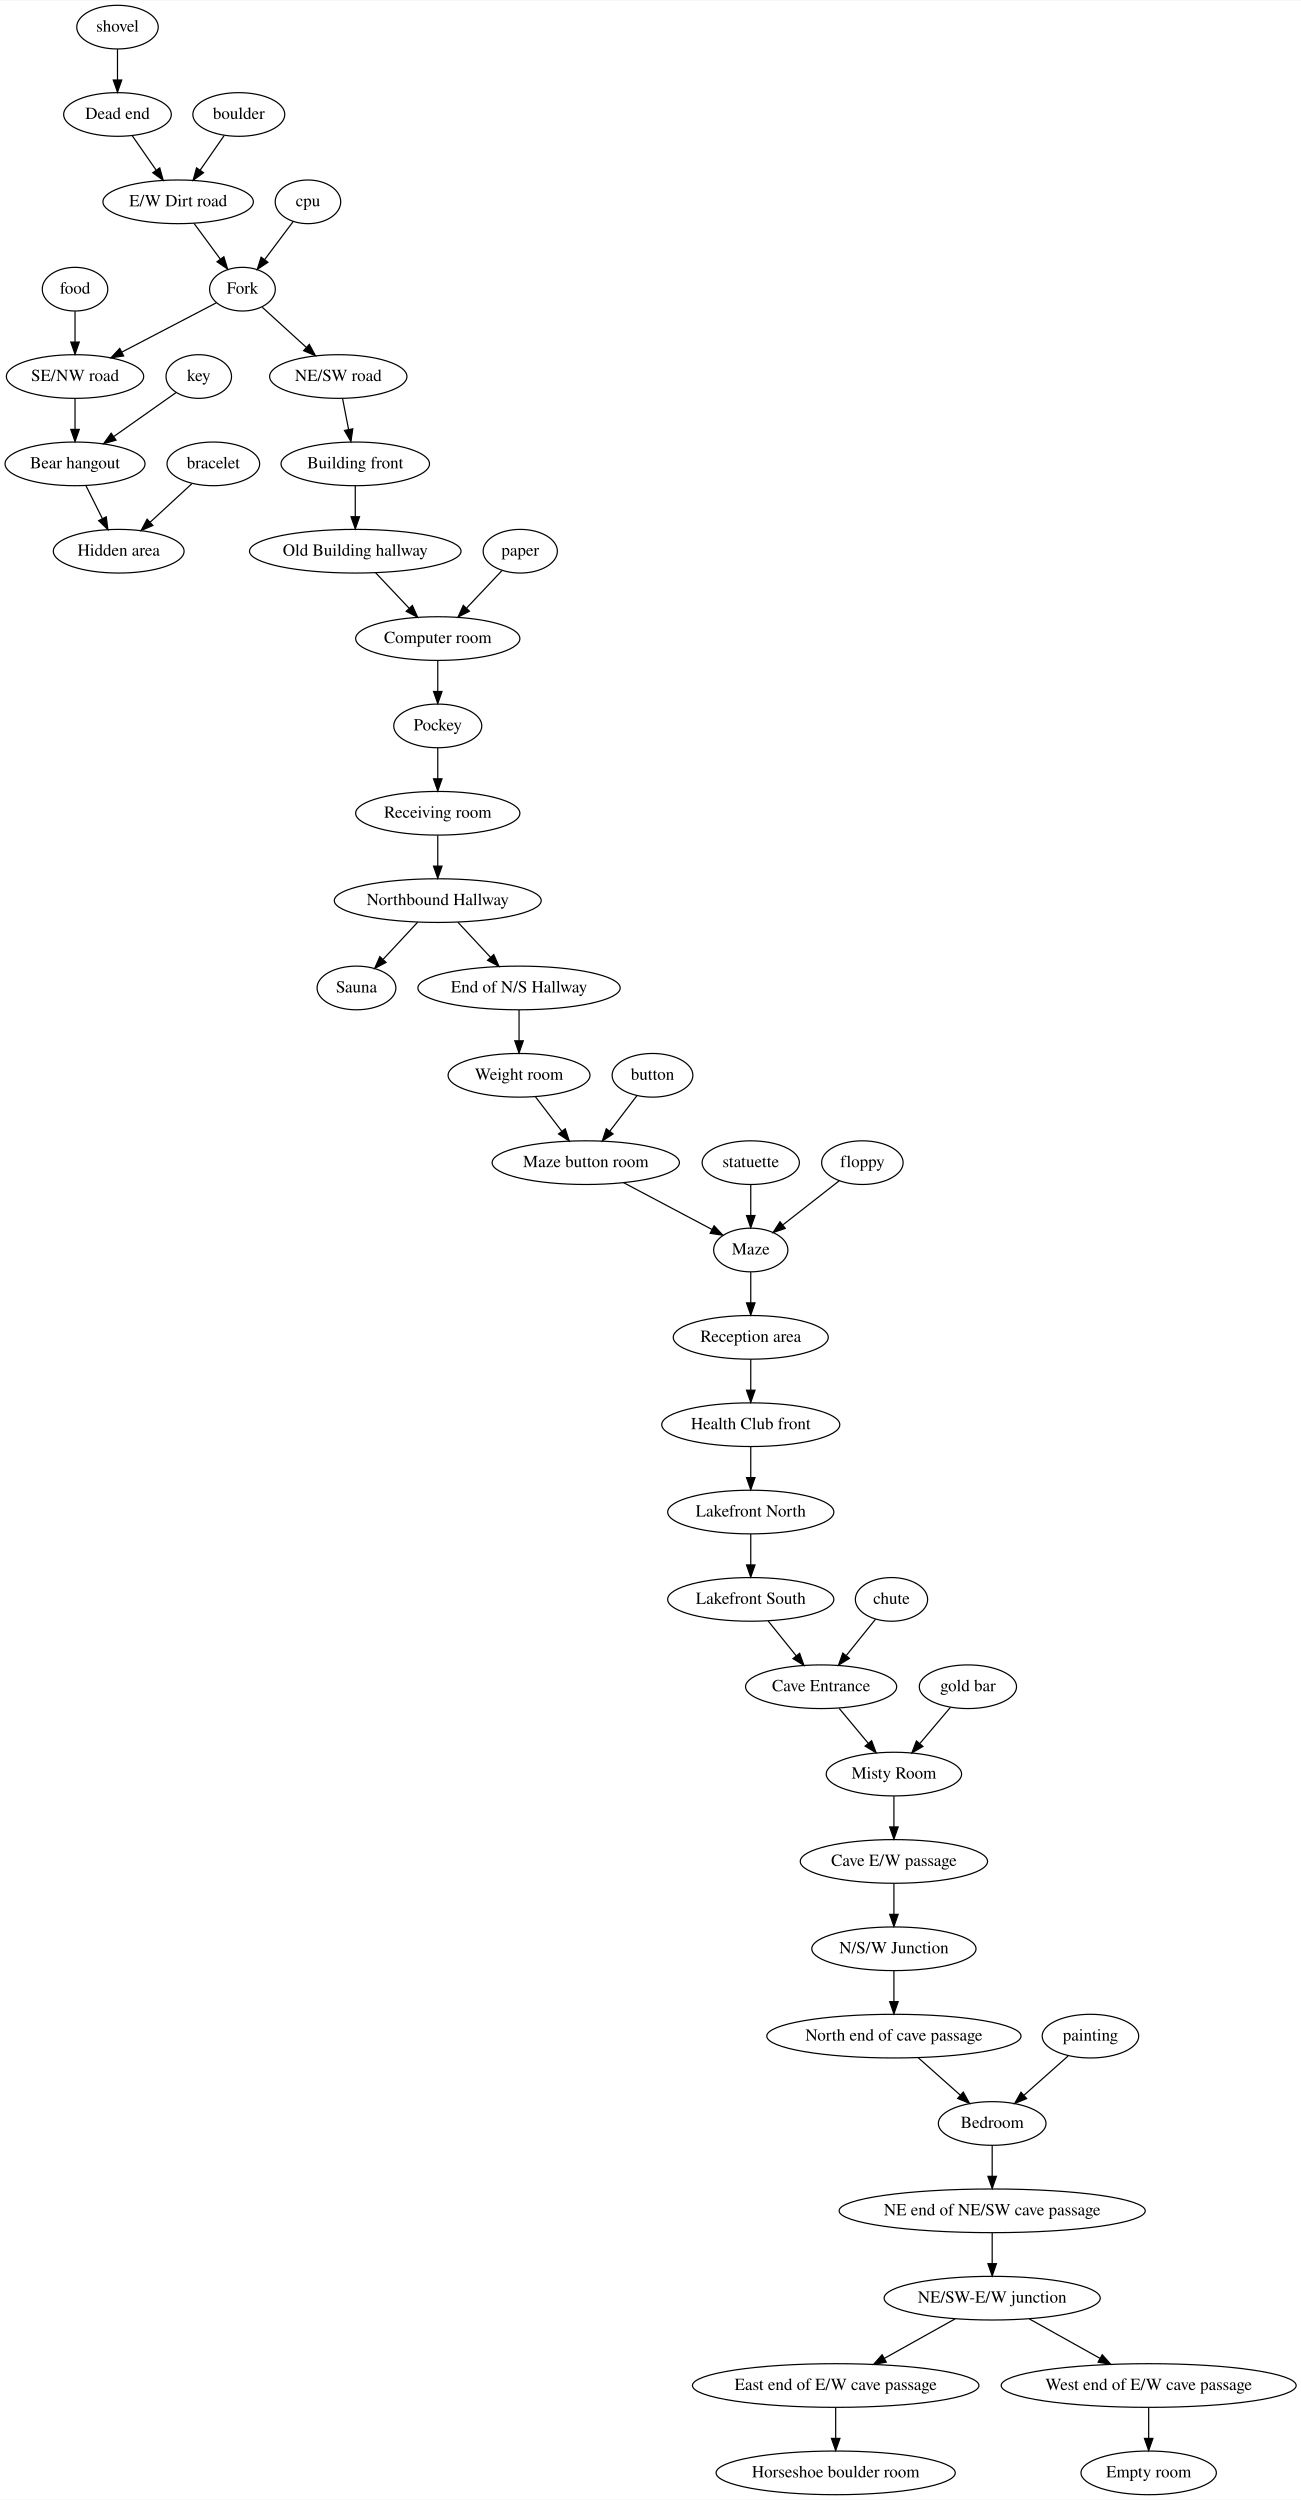
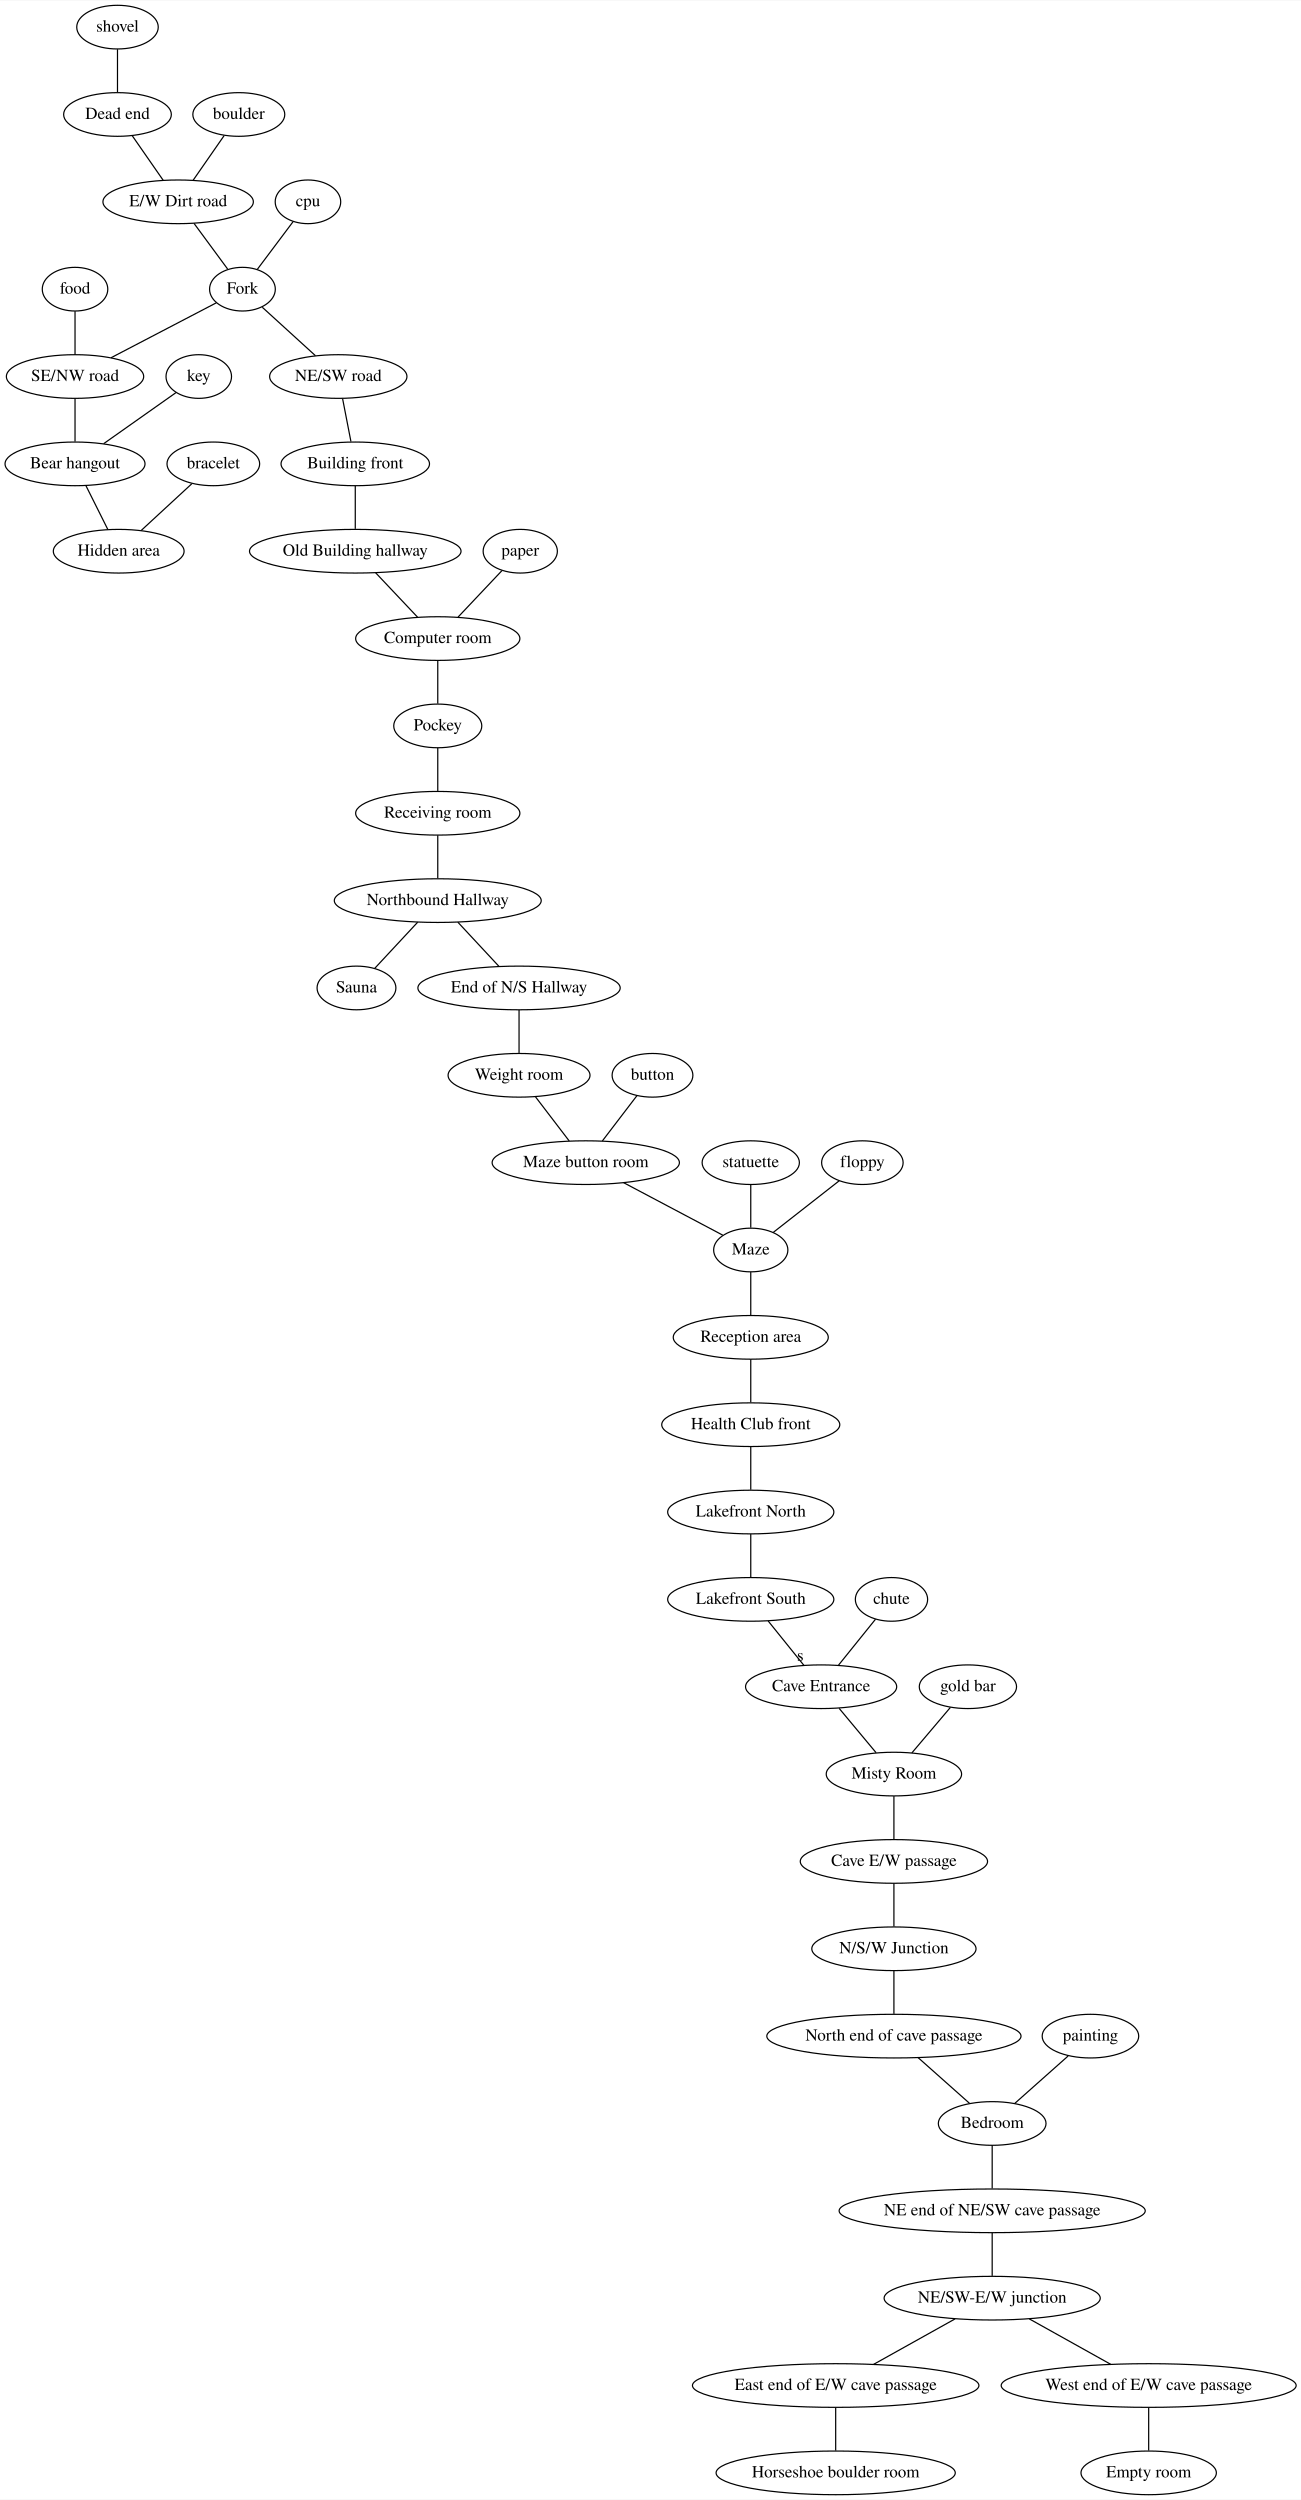
<svg xmlns="http://www.w3.org/2000/svg" width="1072pt" height="2060pt" viewBox="0.00 0.00 1072.38 2060.00">
  <g id="graph0" class="graph" transform="scale(1 1) rotate(0) translate(4 2056)">
    <polygon fill="#ffffff" stroke="transparent" points="-4,4 -4,-2056 1068.384,-2056 1068.384,4 -4,4" />
    <g id="node1" class="node">
      <ellipse fill="none" stroke="#000000" cx="92.845" cy="-2034" rx="33.595" ry="18" />
      <text text-anchor="middle" x="92.845" y="-2030.3" font-family="Times,serif" font-size="14.00" fill="#000000">shovel</text>
    </g>
    <g id="node2" class="node">
      <ellipse fill="none" stroke="#000000" cx="92.845" cy="-1962" rx="44.393" ry="18" />
      <text text-anchor="middle" x="92.845" y="-1958.3" font-family="Times,serif" font-size="14.00" fill="#000000">Dead end</text>
    </g>
    <g id="edge1" class="edge">
-       <path fill="none" stroke="#000000" d="M92.845,-2015.831C92.845,-2008.131 92.845,-1998.974 92.845,-1990.417" />
-       <polygon fill="#000000" stroke="#000000" points="96.345,-1990.413 92.845,-1980.413 89.345,-1990.413 96.345,-1990.413" />
+       <path fill="none" stroke="#000000" d="M92.845,-2015.831C92.845,-2005 92.845,-1991.288 92.845,-1980.413" />
    </g>
    <g id="node3" class="node">
      <ellipse fill="none" stroke="#000000" cx="142.845" cy="-1890" rx="61.99" ry="18" />
      <text text-anchor="middle" x="142.845" y="-1886.3" font-family="Times,serif" font-size="14.00" fill="#000000">E/W Dirt road</text>
    </g>
    <g id="edge2" class="edge">
-       <path fill="none" stroke="#000000" d="M104.948,-1944.571C110.879,-1936.031 118.142,-1925.572 124.718,-1916.103" />
-       <polygon fill="#000000" stroke="#000000" points="127.676,-1917.979 130.505,-1907.769 121.927,-1913.986 127.676,-1917.979" />
+       <path fill="none" stroke="#000000" d="M104.948,-1944.571C112.694,-1933.417 122.714,-1918.988 130.505,-1907.769" />
    </g>
    <g id="node5" class="node">
      <ellipse fill="none" stroke="#000000" cx="195.845" cy="-1818" rx="27.097" ry="18" />
      <text text-anchor="middle" x="195.845" y="-1814.3" font-family="Times,serif" font-size="14.00" fill="#000000">Fork</text>
    </g>
    <g id="edge4" class="edge">
-       <path fill="none" stroke="#000000" d="M155.946,-1872.202C162.49,-1863.313 170.512,-1852.414 177.644,-1842.726" />
-       <polygon fill="#000000" stroke="#000000" points="180.512,-1844.734 183.621,-1834.606 174.874,-1840.584 180.512,-1844.734" />
+       <path fill="none" stroke="#000000" d="M155.946,-1872.202C164.406,-1860.709 175.34,-1845.856 183.621,-1834.606" />
    </g>
    <g id="node4" class="node">
      <ellipse fill="none" stroke="#000000" cx="192.845" cy="-1962" rx="37.894" ry="18" />
      <text text-anchor="middle" x="192.845" y="-1958.3" font-family="Times,serif" font-size="14.00" fill="#000000">boulder</text>
    </g>
    <g id="edge3" class="edge">
-       <path fill="none" stroke="#000000" d="M180.741,-1944.571C174.811,-1936.031 167.548,-1925.572 160.972,-1916.103" />
-       <polygon fill="#000000" stroke="#000000" points="163.763,-1913.986 155.184,-1907.769 158.014,-1917.979 163.763,-1913.986" />
+       <path fill="none" stroke="#000000" d="M180.741,-1944.571C172.996,-1933.417 162.976,-1918.988 155.184,-1907.769" />
    </g>
    <g id="node7" class="node">
      <ellipse fill="none" stroke="#000000" cx="57.845" cy="-1746" rx="56.59" ry="18" />
      <text text-anchor="middle" x="57.845" y="-1742.3" font-family="Times,serif" font-size="14.00" fill="#000000">SE/NW road</text>
    </g>
    <g id="edge6" class="edge">
-       <path fill="none" stroke="#000000" d="M174.282,-1806.75C153.488,-1795.901 121.552,-1779.239 96.383,-1766.107" />
-       <polygon fill="#000000" stroke="#000000" points="97.934,-1762.968 87.449,-1761.446 94.696,-1769.175 97.934,-1762.968" />
+       <path fill="none" stroke="#000000" d="M174.282,-1806.75C150.934,-1794.568 113.541,-1775.059 87.449,-1761.446" />
    </g>
    <g id="node13" class="node">
      <ellipse fill="none" stroke="#000000" cx="274.845" cy="-1746" rx="56.59" ry="18" />
      <text text-anchor="middle" x="274.845" y="-1742.3" font-family="Times,serif" font-size="14.00" fill="#000000">NE/SW road</text>
    </g>
    <g id="edge12" class="edge">
-       <path fill="none" stroke="#000000" d="M212.214,-1803.082C222.668,-1793.553 236.461,-1780.983 248.441,-1770.064" />
-       <polygon fill="#000000" stroke="#000000" points="250.966,-1772.499 255.999,-1763.176 246.251,-1767.325 250.966,-1772.499" />
+       <path fill="none" stroke="#000000" d="M212.214,-1803.082C224.959,-1791.466 242.664,-1775.329 255.999,-1763.176" />
    </g>
    <g id="node6" class="node">
      <ellipse fill="none" stroke="#000000" cx="249.845" cy="-1890" rx="27" ry="18" />
      <text text-anchor="middle" x="249.845" y="-1886.3" font-family="Times,serif" font-size="14.00" fill="#000000">cpu</text>
    </g>
    <g id="edge5" class="edge">
-       <path fill="none" stroke="#000000" d="M237.591,-1873.662C230.687,-1864.456 221.927,-1852.776 214.216,-1842.495" />
-       <polygon fill="#000000" stroke="#000000" points="216.85,-1840.173 208.05,-1834.273 211.25,-1844.373 216.85,-1840.173" />
+       <path fill="none" stroke="#000000" d="M237.591,-1873.662C228.754,-1861.879 216.876,-1846.042 208.05,-1834.273" />
    </g>
    <g id="node9" class="node">
      <ellipse fill="none" stroke="#000000" cx="57.845" cy="-1674" rx="57.69" ry="18" />
      <text text-anchor="middle" x="57.845" y="-1670.3" font-family="Times,serif" font-size="14.00" fill="#000000">Bear hangout</text>
    </g>
    <g id="edge8" class="edge">
-       <path fill="none" stroke="#000000" d="M57.845,-1727.831C57.845,-1720.131 57.845,-1710.974 57.845,-1702.417" />
-       <polygon fill="#000000" stroke="#000000" points="61.345,-1702.413 57.845,-1692.413 54.345,-1702.413 61.345,-1702.413" />
+       <path fill="none" stroke="#000000" d="M57.845,-1727.831C57.845,-1717 57.845,-1703.288 57.845,-1692.413" />
    </g>
    <g id="node8" class="node">
      <ellipse fill="none" stroke="#000000" cx="57.845" cy="-1818" rx="27" ry="18" />
      <text text-anchor="middle" x="57.845" y="-1814.3" font-family="Times,serif" font-size="14.00" fill="#000000">food</text>
    </g>
    <g id="edge7" class="edge">
-       <path fill="none" stroke="#000000" d="M57.845,-1799.831C57.845,-1792.131 57.845,-1782.974 57.845,-1774.417" />
-       <polygon fill="#000000" stroke="#000000" points="61.345,-1774.413 57.845,-1764.413 54.345,-1774.413 61.345,-1774.413" />
+       <path fill="none" stroke="#000000" d="M57.845,-1799.831C57.845,-1789 57.845,-1775.288 57.845,-1764.413" />
    </g>
    <g id="node11" class="node">
      <ellipse fill="none" stroke="#000000" cx="93.845" cy="-1602" rx="53.891" ry="18" />
      <text text-anchor="middle" x="93.845" y="-1598.3" font-family="Times,serif" font-size="14.00" fill="#000000">Hidden area</text>
    </g>
    <g id="edge10" class="edge">
-       <path fill="none" stroke="#000000" d="M66.744,-1656.202C70.854,-1647.981 75.824,-1638.041 80.38,-1628.93" />
-       <polygon fill="#000000" stroke="#000000" points="83.582,-1630.352 84.924,-1619.842 77.321,-1627.222 83.582,-1630.352" />
+       <path fill="none" stroke="#000000" d="M66.744,-1656.202C72.282,-1645.125 79.381,-1630.928 84.924,-1619.842" />
    </g>
    <g id="node10" class="node">
      <ellipse fill="none" stroke="#000000" cx="159.845" cy="-1746" rx="27" ry="18" />
      <text text-anchor="middle" x="159.845" y="-1742.3" font-family="Times,serif" font-size="14.00" fill="#000000">key</text>
    </g>
    <g id="edge9" class="edge">
-       <path fill="none" stroke="#000000" d="M141.137,-1732.794C126.836,-1722.699 106.78,-1708.542 89.932,-1696.65" />
-       <polygon fill="#000000" stroke="#000000" points="91.65,-1693.578 81.462,-1690.671 87.613,-1699.297 91.65,-1693.578" />
+       <path fill="none" stroke="#000000" d="M141.137,-1732.794C124.343,-1720.94 99.613,-1703.484 81.462,-1690.671" />
    </g>
    <g id="node12" class="node">
      <ellipse fill="none" stroke="#000000" cx="171.845" cy="-1674" rx="38.194" ry="18" />
      <text text-anchor="middle" x="171.845" y="-1670.3" font-family="Times,serif" font-size="14.00" fill="#000000">bracelet</text>
    </g>
    <g id="edge11" class="edge">
-       <path fill="none" stroke="#000000" d="M154.145,-1657.662C143.993,-1648.291 131.062,-1636.354 119.781,-1625.941" />
-       <polygon fill="#000000" stroke="#000000" points="122.01,-1623.236 112.288,-1619.024 117.262,-1628.379 122.01,-1623.236" />
+       <path fill="none" stroke="#000000" d="M154.145,-1657.662C141.65,-1646.128 124.946,-1630.709 112.288,-1619.024" />
    </g>
    <g id="node14" class="node">
      <ellipse fill="none" stroke="#000000" cx="288.845" cy="-1674" rx="61.189" ry="18" />
      <text text-anchor="middle" x="288.845" y="-1670.3" font-family="Times,serif" font-size="14.00" fill="#000000">Building front</text>
    </g>
    <g id="edge13" class="edge">
-       <path fill="none" stroke="#000000" d="M278.378,-1727.831C279.875,-1720.131 281.655,-1710.974 283.319,-1702.417" />
-       <polygon fill="#000000" stroke="#000000" points="286.791,-1702.898 285.264,-1692.413 279.92,-1701.561 286.791,-1702.898" />
+       <path fill="none" stroke="#000000" d="M278.378,-1727.831C280.484,-1717 283.15,-1703.288 285.264,-1692.413" />
    </g>
    <g id="node15" class="node">
      <ellipse fill="none" stroke="#000000" cx="288.845" cy="-1602" rx="87.185" ry="18" />
      <text text-anchor="middle" x="288.845" y="-1598.3" font-family="Times,serif" font-size="14.00" fill="#000000">Old Building hallway</text>
    </g>
    <g id="edge14" class="edge">
-       <path fill="none" stroke="#000000" d="M288.845,-1655.831C288.845,-1648.131 288.845,-1638.974 288.845,-1630.417" />
-       <polygon fill="#000000" stroke="#000000" points="292.345,-1630.413 288.845,-1620.413 285.345,-1630.413 292.345,-1630.413" />
+       <path fill="none" stroke="#000000" d="M288.845,-1655.831C288.845,-1645 288.845,-1631.288 288.845,-1620.413" />
    </g>
    <g id="node16" class="node">
      <ellipse fill="none" stroke="#000000" cx="356.845" cy="-1530" rx="67.688" ry="18" />
      <text text-anchor="middle" x="356.845" y="-1526.3" font-family="Times,serif" font-size="14.00" fill="#000000">Computer room</text>
    </g>
    <g id="edge15" class="edge">
-       <path fill="none" stroke="#000000" d="M305.654,-1584.202C313.971,-1575.396 324.15,-1564.618 333.235,-1554.999" />
-       <polygon fill="#000000" stroke="#000000" points="335.908,-1557.266 340.229,-1547.593 330.818,-1552.46 335.908,-1557.266" />
+       <path fill="none" stroke="#000000" d="M305.654,-1584.202C316.194,-1573.042 329.726,-1558.714 340.229,-1547.593" />
    </g>
    <g id="node18" class="node">
      <ellipse fill="none" stroke="#000000" cx="356.845" cy="-1458" rx="36.294" ry="18" />
      <text text-anchor="middle" x="356.845" y="-1454.3" font-family="Times,serif" font-size="14.00" fill="#000000">Pockey</text>
    </g>
    <g id="edge17" class="edge">
-       <path fill="none" stroke="#000000" d="M356.845,-1511.831C356.845,-1504.131 356.845,-1494.974 356.845,-1486.417" />
-       <polygon fill="#000000" stroke="#000000" points="360.345,-1486.413 356.845,-1476.413 353.345,-1486.413 360.345,-1486.413" />
+       <path fill="none" stroke="#000000" d="M356.845,-1511.831C356.845,-1501 356.845,-1487.288 356.845,-1476.413" />
    </g>
    <g id="node17" class="node">
      <ellipse fill="none" stroke="#000000" cx="424.845" cy="-1602" rx="30.595" ry="18" />
      <text text-anchor="middle" x="424.845" y="-1598.3" font-family="Times,serif" font-size="14.00" fill="#000000">paper</text>
    </g>
    <g id="edge16" class="edge">
-       <path fill="none" stroke="#000000" d="M409.753,-1586.021C401.21,-1576.975 390.332,-1565.456 380.663,-1555.219" />
-       <polygon fill="#000000" stroke="#000000" points="382.975,-1552.57 373.564,-1547.703 377.886,-1557.376 382.975,-1552.57" />
+       <path fill="none" stroke="#000000" d="M409.753,-1586.021C399.033,-1574.669 384.634,-1559.424 373.564,-1547.703" />
    </g>
    <g id="node19" class="node">
      <ellipse fill="none" stroke="#000000" cx="356.845" cy="-1386" rx="67.688" ry="18" />
      <text text-anchor="middle" x="356.845" y="-1382.3" font-family="Times,serif" font-size="14.00" fill="#000000">Receiving room</text>
    </g>
    <g id="edge18" class="edge">
-       <path fill="none" stroke="#000000" d="M356.845,-1439.831C356.845,-1432.131 356.845,-1422.974 356.845,-1414.417" />
-       <polygon fill="#000000" stroke="#000000" points="360.345,-1414.413 356.845,-1404.413 353.345,-1414.413 360.345,-1414.413" />
+       <path fill="none" stroke="#000000" d="M356.845,-1439.831C356.845,-1429 356.845,-1415.288 356.845,-1404.413" />
    </g>
    <g id="node20" class="node">
      <ellipse fill="none" stroke="#000000" cx="356.845" cy="-1314" rx="85.285" ry="18" />
      <text text-anchor="middle" x="356.845" y="-1310.3" font-family="Times,serif" font-size="14.00" fill="#000000">Northbound Hallway</text>
    </g>
    <g id="edge19" class="edge">
-       <path fill="none" stroke="#000000" d="M356.845,-1367.831C356.845,-1360.131 356.845,-1350.974 356.845,-1342.417" />
-       <polygon fill="#000000" stroke="#000000" points="360.345,-1342.413 356.845,-1332.413 353.345,-1342.413 360.345,-1342.413" />
+       <path fill="none" stroke="#000000" d="M356.845,-1367.831C356.845,-1357 356.845,-1343.288 356.845,-1332.413" />
    </g>
    <g id="node21" class="node">
      <ellipse fill="none" stroke="#000000" cx="289.845" cy="-1242" rx="32.494" ry="18" />
      <text text-anchor="middle" x="289.845" y="-1238.3" font-family="Times,serif" font-size="14.00" fill="#000000">Sauna</text>
    </g>
    <g id="edge20" class="edge">
-       <path fill="none" stroke="#000000" d="M340.283,-1296.202C331.721,-1287.002 321.157,-1275.649 311.912,-1265.714" />
-       <polygon fill="#000000" stroke="#000000" points="314.219,-1263.055 304.844,-1258.119 309.095,-1267.824 314.219,-1263.055" />
+       <path fill="none" stroke="#000000" d="M340.283,-1296.202C329.433,-1284.542 315.365,-1269.425 304.844,-1258.119" />
    </g>
    <g id="node22" class="node">
      <ellipse fill="none" stroke="#000000" cx="423.845" cy="-1242" rx="83.386" ry="18" />
      <text text-anchor="middle" x="423.845" y="-1238.3" font-family="Times,serif" font-size="14.00" fill="#000000">End of N/S Hallway</text>
    </g>
    <g id="edge21" class="edge">
-       <path fill="none" stroke="#000000" d="M373.407,-1296.202C381.54,-1287.462 391.481,-1276.779 400.381,-1267.214" />
-       <polygon fill="#000000" stroke="#000000" points="402.991,-1269.548 407.241,-1259.842 397.867,-1264.779 402.991,-1269.548" />
+       <path fill="none" stroke="#000000" d="M373.407,-1296.202C383.714,-1285.125 396.926,-1270.928 407.241,-1259.842" />
    </g>
    <g id="node23" class="node">
      <ellipse fill="none" stroke="#000000" cx="423.845" cy="-1170" rx="58.49" ry="18" />
      <text text-anchor="middle" x="423.845" y="-1166.3" font-family="Times,serif" font-size="14.00" fill="#000000">Weight room</text>
    </g>
    <g id="edge22" class="edge">
-       <path fill="none" stroke="#000000" d="M423.845,-1223.831C423.845,-1216.131 423.845,-1206.974 423.845,-1198.417" />
-       <polygon fill="#000000" stroke="#000000" points="427.345,-1198.413 423.845,-1188.413 420.345,-1198.413 427.345,-1198.413" />
+       <path fill="none" stroke="#000000" d="M423.845,-1223.831C423.845,-1213 423.845,-1199.288 423.845,-1188.413" />
    </g>
    <g id="node24" class="node">
      <ellipse fill="none" stroke="#000000" cx="478.845" cy="-1098" rx="77.187" ry="18" />
      <text text-anchor="middle" x="478.845" y="-1094.3" font-family="Times,serif" font-size="14.00" fill="#000000">Maze button room</text>
    </g>
    <g id="edge23" class="edge">
-       <path fill="none" stroke="#000000" d="M437.44,-1152.202C443.919,-1143.721 451.794,-1133.411 458.931,-1124.07" />
-       <polygon fill="#000000" stroke="#000000" points="461.926,-1125.914 465.215,-1115.842 456.363,-1121.665 461.926,-1125.914" />
+       <path fill="none" stroke="#000000" d="M437.44,-1152.202C445.902,-1141.125 456.747,-1126.928 465.215,-1115.842" />
    </g>
    <g id="node26" class="node">
      <ellipse fill="none" stroke="#000000" cx="614.845" cy="-1026" rx="30.595" ry="18" />
      <text text-anchor="middle" x="614.845" y="-1022.3" font-family="Times,serif" font-size="14.00" fill="#000000">Maze</text>
    </g>
    <g id="edge25" class="edge">
-       <path fill="none" stroke="#000000" d="M510.046,-1081.482C531.867,-1069.93 560.922,-1054.547 582.904,-1042.91" />
-       <polygon fill="#000000" stroke="#000000" points="584.65,-1045.946 591.85,-1038.174 581.375,-1039.759 584.65,-1045.946" />
+       <path fill="none" stroke="#000000" d="M510.046,-1081.482C534.984,-1068.279 569.371,-1050.074 591.85,-1038.174" />
    </g>
    <g id="node25" class="node">
      <ellipse fill="none" stroke="#000000" cx="533.845" cy="-1170" rx="33.295" ry="18" />
      <text text-anchor="middle" x="533.845" y="-1166.3" font-family="Times,serif" font-size="14.00" fill="#000000">button</text>
    </g>
    <g id="edge24" class="edge">
-       <path fill="none" stroke="#000000" d="M521.088,-1153.301C514.462,-1144.626 506.213,-1133.828 498.768,-1124.081" />
-       <polygon fill="#000000" stroke="#000000" points="501.345,-1121.689 492.493,-1115.867 495.782,-1125.938 501.345,-1121.689" />
+       <path fill="none" stroke="#000000" d="M521.088,-1153.301C512.52,-1142.084 501.241,-1127.319 492.493,-1115.867" />
    </g>
    <g id="node29" class="node">
      <ellipse fill="none" stroke="#000000" cx="614.845" cy="-954" rx="63.889" ry="18" />
      <text text-anchor="middle" x="614.845" y="-950.3" font-family="Times,serif" font-size="14.00" fill="#000000">Reception area</text>
    </g>
    <g id="edge28" class="edge">
-       <path fill="none" stroke="#000000" d="M614.845,-1007.831C614.845,-1000.131 614.845,-990.974 614.845,-982.417" />
-       <polygon fill="#000000" stroke="#000000" points="618.345,-982.413 614.845,-972.413 611.345,-982.413 618.345,-982.413" />
+       <path fill="none" stroke="#000000" d="M614.845,-1007.831C614.845,-997 614.845,-983.288 614.845,-972.413" />
    </g>
    <g id="node27" class="node">
      <ellipse fill="none" stroke="#000000" cx="614.845" cy="-1098" rx="40.094" ry="18" />
      <text text-anchor="middle" x="614.845" y="-1094.3" font-family="Times,serif" font-size="14.00" fill="#000000">statuette</text>
    </g>
    <g id="edge26" class="edge">
-       <path fill="none" stroke="#000000" d="M614.845,-1079.831C614.845,-1072.131 614.845,-1062.974 614.845,-1054.417" />
-       <polygon fill="#000000" stroke="#000000" points="618.345,-1054.413 614.845,-1044.413 611.345,-1054.413 618.345,-1054.413" />
+       <path fill="none" stroke="#000000" d="M614.845,-1079.831C614.845,-1069 614.845,-1055.288 614.845,-1044.413" />
    </g>
    <g id="node28" class="node">
      <ellipse fill="none" stroke="#000000" cx="706.845" cy="-1098" rx="33.595" ry="18" />
      <text text-anchor="middle" x="706.845" y="-1094.3" font-family="Times,serif" font-size="14.00" fill="#000000">floppy</text>
    </g>
    <g id="edge27" class="edge">
-       <path fill="none" stroke="#000000" d="M687.782,-1083.082C674.407,-1072.614 656.341,-1058.475 641.536,-1046.888" />
-       <polygon fill="#000000" stroke="#000000" points="643.287,-1043.815 633.255,-1040.408 638.973,-1049.327 643.287,-1043.815" />
+       <path fill="none" stroke="#000000" d="M687.782,-1083.082C671.782,-1070.56 649.069,-1052.784 633.255,-1040.408" />
    </g>
    <g id="node30" class="node">
      <ellipse fill="none" stroke="#000000" cx="614.845" cy="-882" rx="73.387" ry="18" />
      <text text-anchor="middle" x="614.845" y="-878.3" font-family="Times,serif" font-size="14.00" fill="#000000">Health Club front</text>
    </g>
    <g id="edge29" class="edge">
-       <path fill="none" stroke="#000000" d="M614.845,-935.831C614.845,-928.131 614.845,-918.974 614.845,-910.417" />
-       <polygon fill="#000000" stroke="#000000" points="618.345,-910.413 614.845,-900.413 611.345,-910.413 618.345,-910.413" />
+       <path fill="none" stroke="#000000" d="M614.845,-935.831C614.845,-925 614.845,-911.288 614.845,-900.413" />
    </g>
    <g id="node31" class="node">
      <ellipse fill="none" stroke="#000000" cx="614.845" cy="-810" rx="68.489" ry="18" />
      <text text-anchor="middle" x="614.845" y="-806.3" font-family="Times,serif" font-size="14.00" fill="#000000">Lakefront North</text>
    </g>
    <g id="edge30" class="edge">
-       <path fill="none" stroke="#000000" d="M614.845,-863.831C614.845,-856.131 614.845,-846.974 614.845,-838.417" />
-       <polygon fill="#000000" stroke="#000000" points="618.345,-838.413 614.845,-828.413 611.345,-838.413 618.345,-838.413" />
+       <path fill="none" stroke="#000000" d="M614.845,-863.831C614.845,-853 614.845,-839.288 614.845,-828.413" />
    </g>
    <g id="node32" class="node">
      <ellipse fill="none" stroke="#000000" cx="614.845" cy="-738" rx="68.489" ry="18" />
      <text text-anchor="middle" x="614.845" y="-734.3" font-family="Times,serif" font-size="14.00" fill="#000000">Lakefront South</text>
    </g>
    <g id="edge31" class="edge">
-       <path fill="none" stroke="#000000" d="M614.845,-791.831C614.845,-784.131 614.845,-774.974 614.845,-766.417" />
-       <polygon fill="#000000" stroke="#000000" points="618.345,-766.413 614.845,-756.413 611.345,-766.413 618.345,-766.413" />
+       <path fill="none" stroke="#000000" d="M614.845,-791.831C614.845,-781 614.845,-767.288 614.845,-756.413" />
    </g>
    <g id="node33" class="node">
      <ellipse fill="none" stroke="#000000" cx="672.845" cy="-666" rx="62.289" ry="18" />
      <text text-anchor="middle" x="672.845" y="-662.3" font-family="Times,serif" font-size="14.00" fill="#000000">Cave Entrance</text>
    </g>
    <g id="edge32" class="edge">
-       <path fill="none" stroke="#000000" d="M629.182,-720.202C636.135,-711.57 644.615,-701.044 652.245,-691.572" />
-       <polygon fill="#000000" stroke="#000000" points="655.125,-693.576 658.673,-683.593 649.674,-689.185 655.125,-693.576" />
+       <path fill="none" stroke="#000000" d="M629.182,-720.202C638.172,-709.042 649.714,-694.714 658.673,-683.593" />
+       <text text-anchor="middle" x="655.673" y="-687.393" font-family="Times,serif" font-size="14.00" fill="#000000">s</text>
    </g>
    <g id="node35" class="node">
      <ellipse fill="none" stroke="#000000" cx="732.845" cy="-594" rx="55.79" ry="18" />
      <text text-anchor="middle" x="732.845" y="-590.3" font-family="Times,serif" font-size="14.00" fill="#000000">Misty Room</text>
    </g>
    <g id="edge34" class="edge">
-       <path fill="none" stroke="#000000" d="M687.676,-648.202C694.942,-639.483 703.819,-628.831 711.774,-619.285" />
-       <polygon fill="#000000" stroke="#000000" points="714.471,-621.516 718.184,-611.593 709.093,-617.035 714.471,-621.516" />
+       <path fill="none" stroke="#000000" d="M687.676,-648.202C696.977,-637.042 708.916,-622.714 718.184,-611.593" />
    </g>
    <g id="node34" class="node">
      <ellipse fill="none" stroke="#000000" cx="730.845" cy="-738" rx="29.795" ry="18" />
      <text text-anchor="middle" x="730.845" y="-734.3" font-family="Times,serif" font-size="14.00" fill="#000000">chute</text>
    </g>
    <g id="edge33" class="edge">
-       <path fill="none" stroke="#000000" d="M717.684,-721.662C710.581,-712.845 701.651,-701.759 693.633,-691.806" />
-       <polygon fill="#000000" stroke="#000000" points="696.172,-689.378 687.173,-683.786 690.72,-693.769 696.172,-689.378" />
+       <path fill="none" stroke="#000000" d="M717.684,-721.662C708.593,-710.377 696.506,-695.373 687.173,-683.786" />
    </g>
    <g id="node37" class="node">
      <ellipse fill="none" stroke="#000000" cx="732.845" cy="-522" rx="77.187" ry="18" />
      <text text-anchor="middle" x="732.845" y="-518.3" font-family="Times,serif" font-size="14.00" fill="#000000">Cave E/W passage</text>
    </g>
    <g id="edge36" class="edge">
-       <path fill="none" stroke="#000000" d="M732.845,-575.831C732.845,-568.131 732.845,-558.974 732.845,-550.417" />
-       <polygon fill="#000000" stroke="#000000" points="736.345,-550.413 732.845,-540.413 729.345,-550.413 736.345,-550.413" />
+       <path fill="none" stroke="#000000" d="M732.845,-575.831C732.845,-565 732.845,-551.288 732.845,-540.413" />
    </g>
    <g id="node36" class="node">
      <ellipse fill="none" stroke="#000000" cx="793.845" cy="-666" rx="40.094" ry="18" />
      <text text-anchor="middle" x="793.845" y="-662.3" font-family="Times,serif" font-size="14.00" fill="#000000">gold bar</text>
    </g>
    <g id="edge35" class="edge">
-       <path fill="none" stroke="#000000" d="M779.389,-648.937C771.902,-640.1 762.612,-629.135 754.306,-619.331" />
-       <polygon fill="#000000" stroke="#000000" points="756.756,-616.808 747.621,-611.441 751.415,-621.333 756.756,-616.808" />
+       <path fill="none" stroke="#000000" d="M779.389,-648.937C769.806,-637.626 757.269,-622.828 747.621,-611.441" />
    </g>
    <g id="node38" class="node">
      <ellipse fill="none" stroke="#000000" cx="732.845" cy="-450" rx="67.688" ry="18" />
      <text text-anchor="middle" x="732.845" y="-446.3" font-family="Times,serif" font-size="14.00" fill="#000000">N/S/W Junction</text>
    </g>
    <g id="edge37" class="edge">
-       <path fill="none" stroke="#000000" d="M732.845,-503.831C732.845,-496.131 732.845,-486.974 732.845,-478.417" />
-       <polygon fill="#000000" stroke="#000000" points="736.345,-478.413 732.845,-468.413 729.345,-478.413 736.345,-478.413" />
+       <path fill="none" stroke="#000000" d="M732.845,-503.831C732.845,-493 732.845,-479.288 732.845,-468.413" />
    </g>
    <g id="node39" class="node">
      <ellipse fill="none" stroke="#000000" cx="732.845" cy="-378" rx="104.782" ry="18" />
      <text text-anchor="middle" x="732.845" y="-374.3" font-family="Times,serif" font-size="14.00" fill="#000000">North end of cave passage</text>
    </g>
    <g id="edge38" class="edge">
-       <path fill="none" stroke="#000000" d="M732.845,-431.831C732.845,-424.131 732.845,-414.974 732.845,-406.417" />
-       <polygon fill="#000000" stroke="#000000" points="736.345,-406.413 732.845,-396.413 729.345,-406.413 736.345,-406.413" />
+       <path fill="none" stroke="#000000" d="M732.845,-431.831C732.845,-421 732.845,-407.288 732.845,-396.413" />
    </g>
    <g id="node40" class="node">
      <ellipse fill="none" stroke="#000000" cx="813.845" cy="-306" rx="44.393" ry="18" />
      <text text-anchor="middle" x="813.845" y="-302.3" font-family="Times,serif" font-size="14.00" fill="#000000">Bedroom</text>
    </g>
    <g id="edge39" class="edge">
-       <path fill="none" stroke="#000000" d="M752.867,-360.202C763.373,-350.864 776.374,-339.308 787.668,-329.268" />
-       <polygon fill="#000000" stroke="#000000" points="790.014,-331.865 795.163,-322.606 785.364,-326.634 790.014,-331.865" />
+       <path fill="none" stroke="#000000" d="M752.867,-360.202C765.798,-348.709 782.507,-333.856 795.163,-322.606" />
    </g>
    <g id="node42" class="node">
      <ellipse fill="none" stroke="#000000" cx="813.845" cy="-234" rx="126.178" ry="18" />
      <text text-anchor="middle" x="813.845" y="-230.3" font-family="Times,serif" font-size="14.00" fill="#000000">NE end of NE/SW cave passage</text>
    </g>
    <g id="edge41" class="edge">
-       <path fill="none" stroke="#000000" d="M813.845,-287.831C813.845,-280.131 813.845,-270.974 813.845,-262.417" />
-       <polygon fill="#000000" stroke="#000000" points="817.345,-262.413 813.845,-252.413 810.345,-262.413 817.345,-262.413" />
+       <path fill="none" stroke="#000000" d="M813.845,-287.831C813.845,-277 813.845,-263.288 813.845,-252.413" />
    </g>
    <g id="node41" class="node">
      <ellipse fill="none" stroke="#000000" cx="894.845" cy="-378" rx="39.794" ry="18" />
      <text text-anchor="middle" x="894.845" y="-374.3" font-family="Times,serif" font-size="14.00" fill="#000000">painting</text>
    </g>
    <g id="edge40" class="edge">
-       <path fill="none" stroke="#000000" d="M876.465,-361.662C865.667,-352.064 851.844,-339.777 839.933,-329.189" />
-       <polygon fill="#000000" stroke="#000000" points="842.232,-326.55 832.433,-322.522 837.582,-331.782 842.232,-326.55" />
+       <path fill="none" stroke="#000000" d="M876.465,-361.662C863.302,-349.962 845.642,-334.264 832.433,-322.522" />
    </g>
    <g id="node43" class="node">
      <ellipse fill="none" stroke="#000000" cx="813.845" cy="-162" rx="89.084" ry="18" />
      <text text-anchor="middle" x="813.845" y="-158.3" font-family="Times,serif" font-size="14.00" fill="#000000">NE/SW-E/W junction</text>
    </g>
    <g id="edge42" class="edge">
-       <path fill="none" stroke="#000000" d="M813.845,-215.831C813.845,-208.131 813.845,-198.974 813.845,-190.417" />
-       <polygon fill="#000000" stroke="#000000" points="817.345,-190.413 813.845,-180.413 810.345,-190.413 817.345,-190.413" />
+       <path fill="none" stroke="#000000" d="M813.845,-215.831C813.845,-205 813.845,-191.288 813.845,-180.413" />
    </g>
    <g id="node44" class="node">
      <ellipse fill="none" stroke="#000000" cx="684.845" cy="-90" rx="118.079" ry="18" />
      <text text-anchor="middle" x="684.845" y="-86.3" font-family="Times,serif" font-size="14.00" fill="#000000">East end of E/W cave passage</text>
    </g>
    <g id="edge43" class="edge">
-       <path fill="none" stroke="#000000" d="M783.274,-144.937C765.858,-135.217 743.829,-122.921 725.028,-112.428" />
-       <polygon fill="#000000" stroke="#000000" points="726.53,-109.258 716.093,-107.441 723.119,-115.371 726.53,-109.258" />
+       <path fill="none" stroke="#000000" d="M783.274,-144.937C763.008,-133.626 736.495,-118.828 716.093,-107.441" />
    </g>
    <g id="node46" class="node">
      <ellipse fill="none" stroke="#000000" cx="942.845" cy="-90" rx="121.578" ry="18" />
      <text text-anchor="middle" x="942.845" y="-86.3" font-family="Times,serif" font-size="14.00" fill="#000000">West end of E/W cave passage</text>
    </g>
    <g id="edge45" class="edge">
-       <path fill="none" stroke="#000000" d="M844.416,-144.937C861.832,-135.217 883.861,-122.921 902.662,-112.428" />
-       <polygon fill="#000000" stroke="#000000" points="904.571,-115.371 911.597,-107.441 901.159,-109.258 904.571,-115.371" />
+       <path fill="none" stroke="#000000" d="M844.416,-144.937C864.682,-133.626 891.194,-118.828 911.597,-107.441" />
    </g>
    <g id="node45" class="node">
      <ellipse fill="none" stroke="#000000" cx="684.845" cy="-18" rx="98.583" ry="18" />
      <text text-anchor="middle" x="684.845" y="-14.3" font-family="Times,serif" font-size="14.00" fill="#000000">Horseshoe boulder room</text>
    </g>
    <g id="edge44" class="edge">
-       <path fill="none" stroke="#000000" d="M684.845,-71.831C684.845,-64.131 684.845,-54.974 684.845,-46.417" />
-       <polygon fill="#000000" stroke="#000000" points="688.345,-46.413 684.845,-36.413 681.345,-46.413 688.345,-46.413" />
+       <path fill="none" stroke="#000000" d="M684.845,-71.831C684.845,-61 684.845,-47.288 684.845,-36.413" />
    </g>
    <g id="node47" class="node">
      <ellipse fill="none" stroke="#000000" cx="942.845" cy="-18" rx="55.79" ry="18" />
      <text text-anchor="middle" x="942.845" y="-14.3" font-family="Times,serif" font-size="14.00" fill="#000000">Empty room</text>
    </g>
    <g id="edge46" class="edge">
-       <path fill="none" stroke="#000000" d="M942.845,-71.831C942.845,-64.131 942.845,-54.974 942.845,-46.417" />
-       <polygon fill="#000000" stroke="#000000" points="946.345,-46.413 942.845,-36.413 939.345,-46.413 946.345,-46.413" />
+       <path fill="none" stroke="#000000" d="M942.845,-71.831C942.845,-61 942.845,-47.288 942.845,-36.413" />
    </g>
  </g>
</svg>
